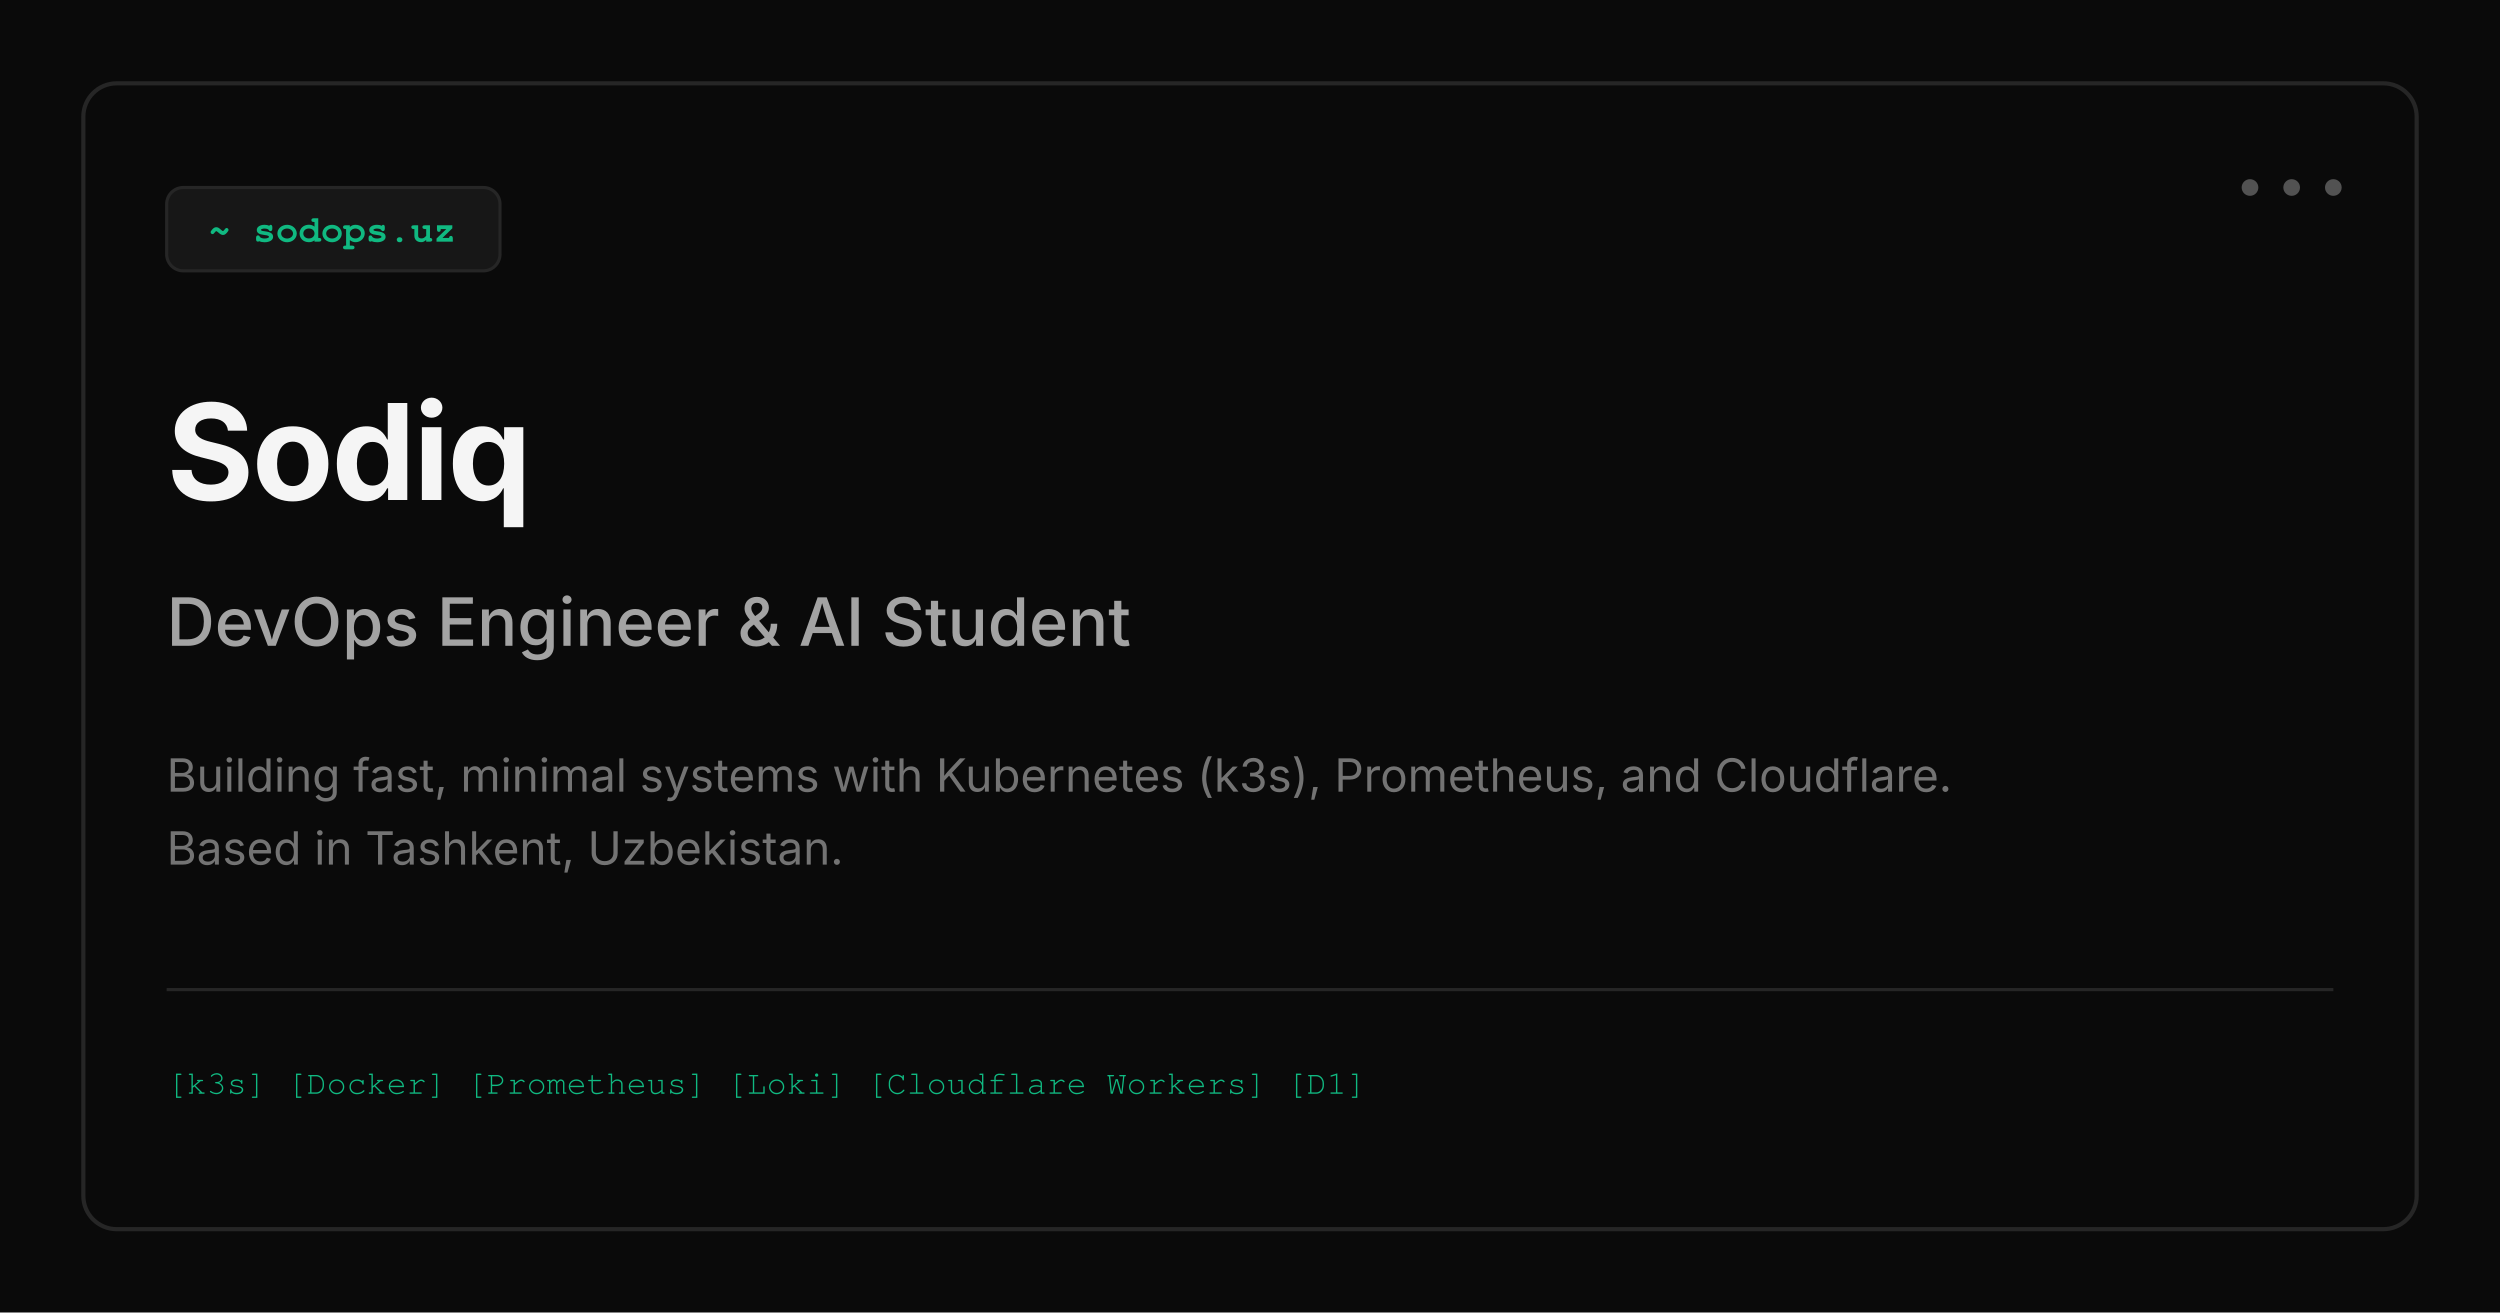
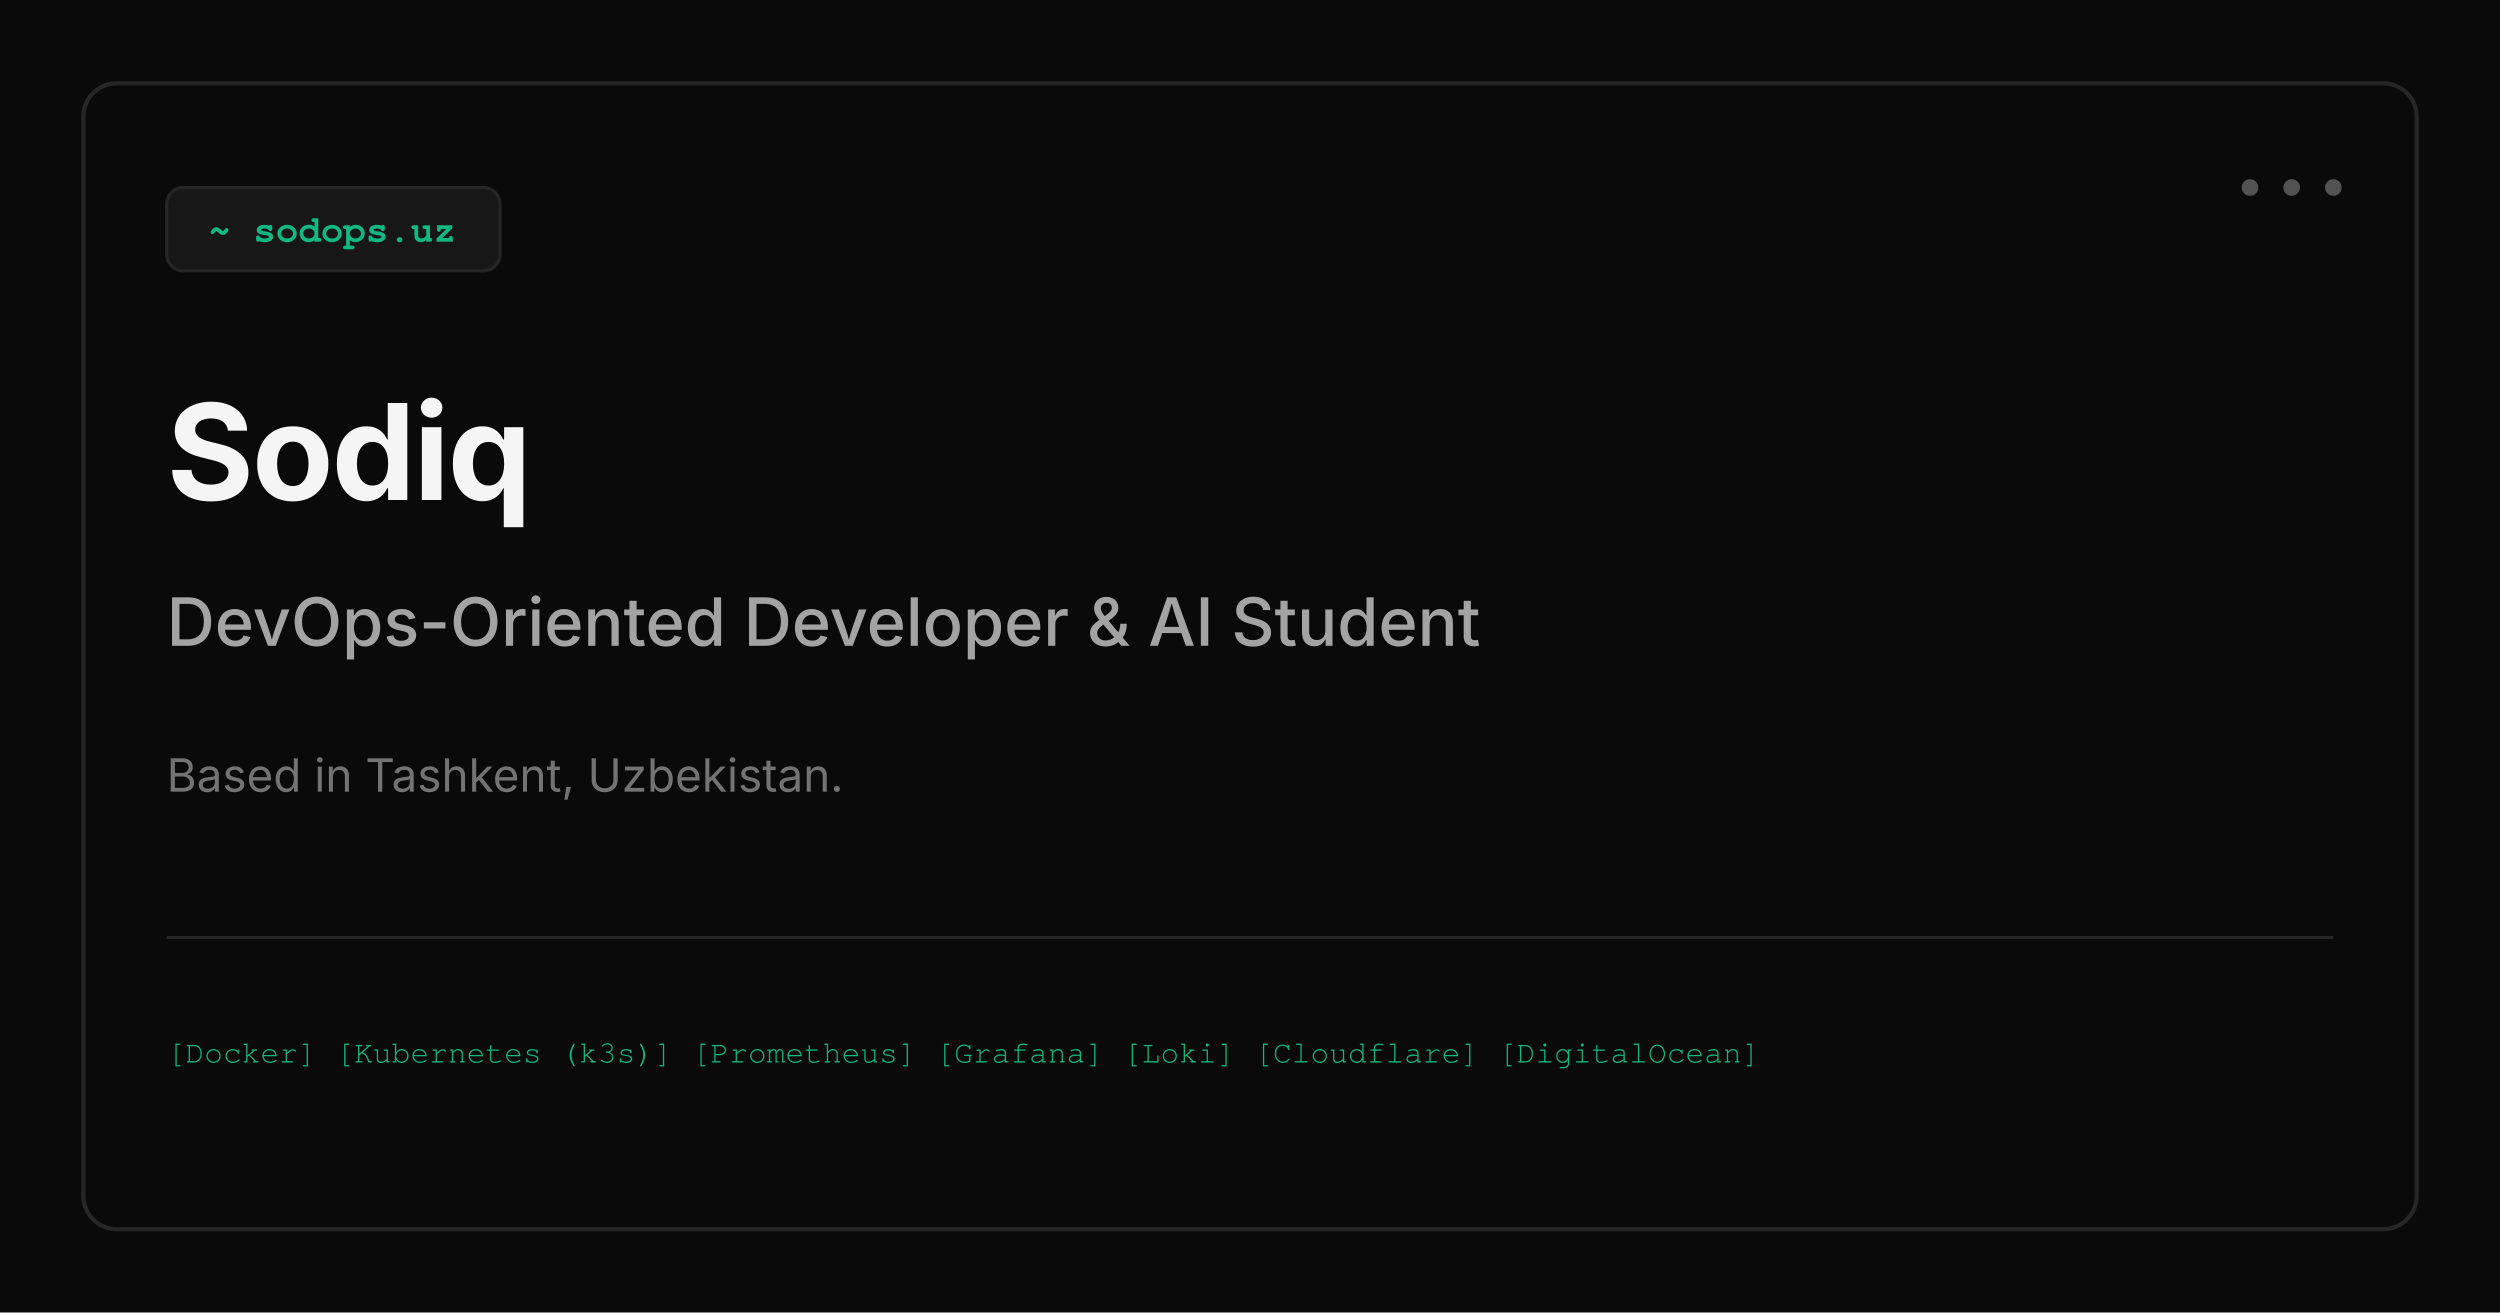
<svg xmlns="http://www.w3.org/2000/svg" width="1200" height="630" viewBox="0 0 1200 630" fill="none">
  <rect width="1200" height="630" fill="#0a0a0a" />
  <rect x="40" y="40" width="1120" height="550" rx="16" stroke="#262626" stroke-width="2" />
  <circle cx="1080" cy="90" r="4" fill="#525252" />
  <circle cx="1100" cy="90" r="4" fill="#525252" />
  <circle cx="1120" cy="90" r="4" fill="#525252" />
  <rect x="80" y="90" width="160" height="40" rx="8" fill="#171717" stroke="#262626" stroke-width="1.5" />
  <text x="100" y="116" font-family="monospace, Courier, sans-serif" font-size="18" font-weight="600" fill="#10b981">~ sodops.uz</text>
  <text x="80" y="240" font-family="system-ui, -apple-system, sans-serif" font-size="64" font-weight="700" fill="#f5f5f5" letter-spacing="-1">
    Sodiq
  </text>
  <text x="80" y="310" font-family="system-ui, -apple-system, sans-serif" font-size="32" font-weight="500" fill="#a3a3a3">
-     DevOps Engineer &amp; AI Student
+     DevOps-Oriented Developer &amp; AI Student
  </text>
  <text x="80" y="380" font-family="system-ui, -apple-system, sans-serif" font-size="22" font-weight="400" fill="#737373">
-     Building fast, minimal systems with Kubernetes (k3s), Prometheus, and Cloudflare.
-   </text>
-   <text x="80" y="415" font-family="system-ui, -apple-system, sans-serif" font-size="22" font-weight="400" fill="#737373">
    Based in Tashkent, Uzbekistan.
  </text>
-   <line x1="80" y1="475" x2="1120" y2="475" stroke="#262626" stroke-width="1.5" />
-   <text x="80" y="525" font-family="monospace, Courier, sans-serif" font-size="16" fill="#10b981">
-     [k3s]  [Docker]  [Prometheus]  [Loki]  [Cloudflare Workers]  [D1]
+   <line x1="80" y1="450" x2="1120" y2="450" stroke="#262626" stroke-width="1.5" />
+   <text x="80" y="510" font-family="monospace, Courier, sans-serif" font-size="15" fill="#10b981">
+     [Docker] [Kubernetes (k3s)] [Prometheus] [Grafana] [Loki] [Cloudflare] [DigitalOcean]
  </text>
</svg>
